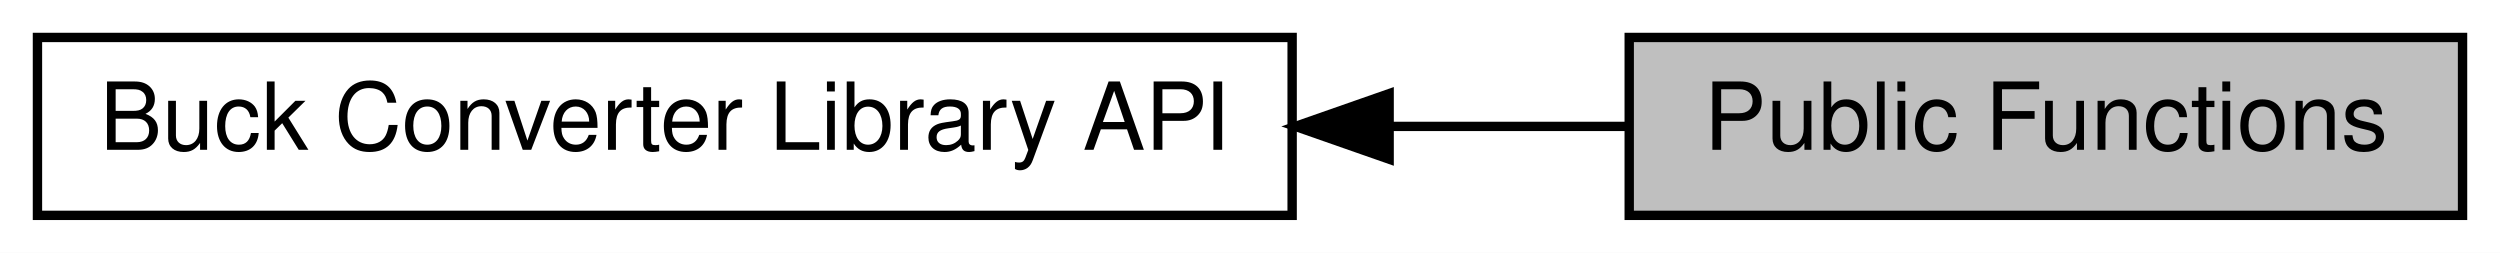
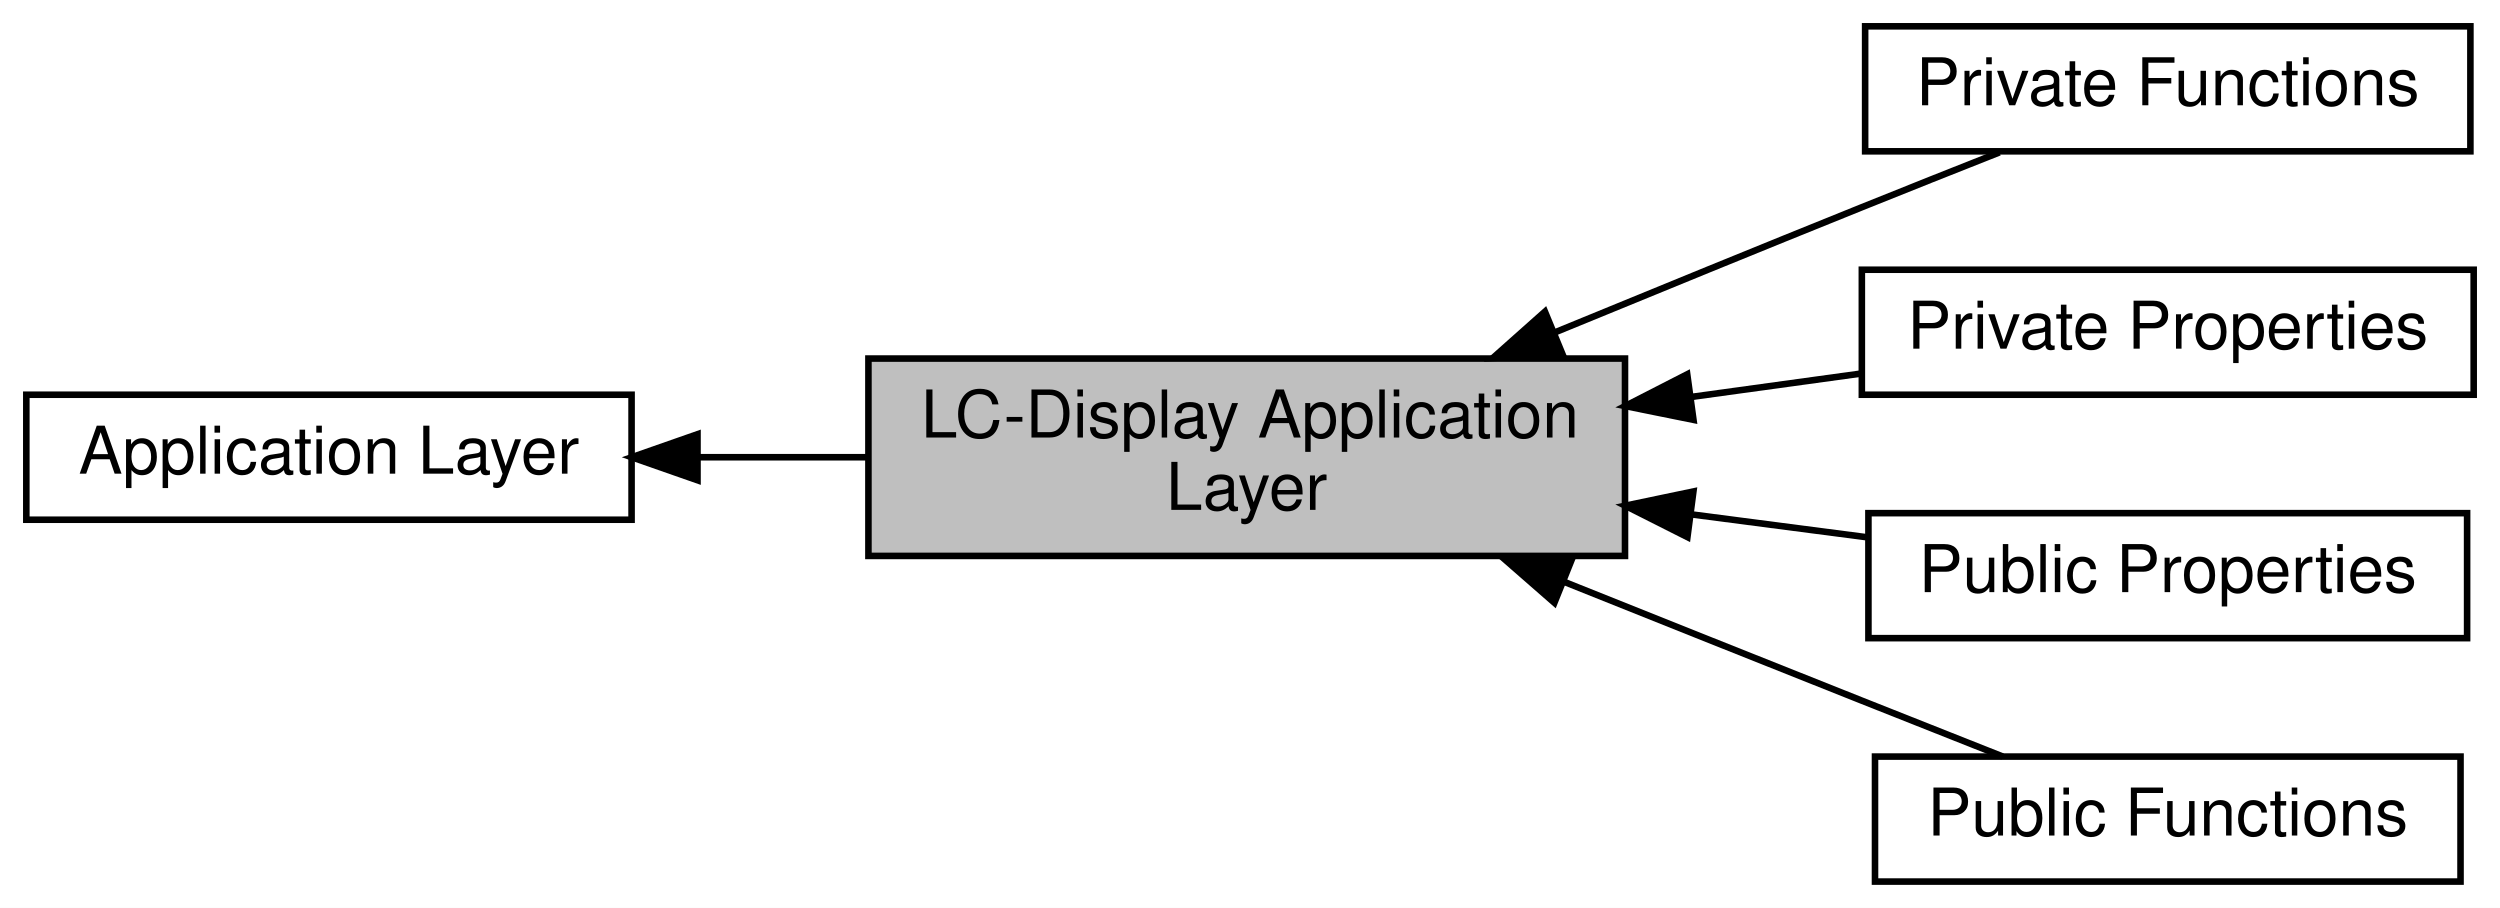
- <svg xmlns="http://www.w3.org/2000/svg" xmlns:xlink="http://www.w3.org/1999/xlink" width="267pt" height="27pt" viewBox="0.00 0.00 267.00 27.00">
-   <g id="graph0" class="graph" transform="scale(1 1) rotate(0) translate(4 23)">
-     <polygon fill="white" stroke="transparent" points="-4,4 -4,-23 263,-23 263,4 -4,4" />
+ <svg xmlns="http://www.w3.org/2000/svg" xmlns:xlink="http://www.w3.org/1999/xlink" width="380pt" height="138pt" viewBox="0.00 0.00 380.00 138.00">
+   <g id="graph0" class="graph" transform="scale(1 1) rotate(0) translate(4 134)">
+     <polygon fill="white" stroke="transparent" points="-4,4 -4,-134 376,-134 376,4 -4,4" />
    <g id="node1" class="node">
      <g id="a_node1">
-         <a xlink:title="Public functions of the second library layer.">
-           <polygon fill="#bfbfbf" stroke="black" points="259,-19 170,-19 170,0 259,0 259,-19" />
-           <text text-anchor="middle" x="214.5" y="-7" font-family="Helvetica,sans-Serif" font-size="10.00">Public Functions</text>
+         <a xlink:href="a00471.html" target="_top" xlink:title="Private functions of the LC display task.">
+           <polygon fill="white" stroke="black" points="371.5,-130 279.5,-130 279.5,-111 371.5,-111 371.5,-130" />
+           <text text-anchor="middle" x="325.5" y="-118" font-family="Helvetica,sans-Serif" font-size="10.00">Private Functions</text>
        </a>
      </g>
    </g>
    <g id="node2" class="node">
      <g id="a_node2">
-         <a xlink:href="a00467.html" target="_top" xlink:title=" ">
-           <polygon fill="white" stroke="black" points="134,-19 0,-19 0,0 134,0 134,-19" />
-           <text text-anchor="middle" x="67" y="-7" font-family="Helvetica,sans-Serif" font-size="10.00">Buck Converter Library API</text>
+         <a xlink:href="a00566.html" target="_top" xlink:title="Task Layer.">
+           <polygon fill="white" stroke="black" points="92,-74 0,-74 0,-55 92,-55 92,-74" />
+           <text text-anchor="middle" x="46" y="-62" font-family="Helvetica,sans-Serif" font-size="10.00">Application Layer</text>
+         </a>
+       </g>
+     </g>
+     <g id="node3" class="node">
+       <g id="a_node3">
+         <a xlink:title=" ">
+           <polygon fill="#bfbfbf" stroke="black" points="243,-79.5 128,-79.5 128,-49.5 243,-49.5 243,-79.5" />
+           <text text-anchor="start" x="136" y="-67.5" font-family="Helvetica,sans-Serif" font-size="10.00">LC-Display Application</text>
+           <text text-anchor="middle" x="185.5" y="-56.5" font-family="Helvetica,sans-Serif" font-size="10.00"> Layer</text>
        </a>
      </g>
    </g>
    <g id="edge1" class="edge">
-       <path fill="none" stroke="black" d="M144.51,-9.5C153.15,-9.5 161.71,-9.5 169.72,-9.5" />
-       <polygon fill="black" stroke="black" points="144.36,-6 134.36,-9.5 144.36,-13 144.36,-6" />
+       <path fill="none" stroke="black" d="M102.15,-64.5C110.6,-64.5 119.34,-64.5 127.82,-64.5" />
+       <polygon fill="black" stroke="black" points="102.02,-61 92.02,-64.5 102.02,-68 102.02,-61" />
+     </g>
+     <g id="edge4" class="edge">
+       <path fill="none" stroke="black" d="M232.4,-83.5C247.25,-89.6 263.81,-96.38 279,-102.5 285.78,-105.23 293.13,-108.16 299.92,-110.84" />
+       <polygon fill="black" stroke="black" points="233.5,-80.16 222.92,-79.59 230.83,-86.63 233.5,-80.16" />
+     </g>
+     <g id="node4" class="node">
+       <g id="a_node4">
+         <a xlink:href="a00472.html" target="_top" xlink:title="Private properties of the LC display task.">
+           <polygon fill="white" stroke="black" points="372,-93 279,-93 279,-74 372,-74 372,-93" />
+           <text text-anchor="middle" x="325.5" y="-81" font-family="Helvetica,sans-Serif" font-size="10.00">Private Properties</text>
+         </a>
+       </g>
+     </g>
+     <g id="edge5" class="edge">
+       <path fill="none" stroke="black" d="M253.17,-73.68C261.85,-74.87 270.58,-76.08 278.81,-77.21" />
+       <polygon fill="black" stroke="black" points="253.41,-70.18 243.03,-72.28 252.46,-77.11 253.41,-70.18" />
+     </g>
+     <g id="node5" class="node">
+       <g id="a_node5">
+         <a xlink:href="a00470.html" target="_top" xlink:title="Public properties of the LC display task.">
+           <polygon fill="white" stroke="black" points="371,-56 280,-56 280,-37 371,-37 371,-56" />
+           <text text-anchor="middle" x="325.5" y="-44" font-family="Helvetica,sans-Serif" font-size="10.00">Public Properties</text>
+         </a>
+       </g>
+     </g>
+     <g id="edge3" class="edge">
+       <path fill="none" stroke="black" d="M253.13,-55.81C262.13,-54.64 271.18,-53.46 279.67,-52.35" />
+       <polygon fill="black" stroke="black" points="252.49,-52.36 243.03,-57.13 253.4,-59.3 252.49,-52.36" />
+     </g>
+     <g id="node6" class="node">
+       <g id="a_node6">
+         <a xlink:href="a00469.html" target="_top" xlink:title="Public functions of the LC display task.">
+           <polygon fill="white" stroke="black" points="370,-19 281,-19 281,0 370,0 370,-19" />
+           <text text-anchor="middle" x="325.5" y="-7" font-family="Helvetica,sans-Serif" font-size="10.00">Public Functions</text>
+         </a>
+       </g>
+     </g>
+     <g id="edge2" class="edge">
+       <path fill="none" stroke="black" d="M233.6,-45.62C248.15,-39.8 264.23,-33.37 279,-27.5 285.95,-24.74 293.49,-21.75 300.41,-19.01" />
+       <polygon fill="black" stroke="black" points="232.27,-42.38 224.29,-49.35 234.88,-48.88 232.27,-42.38" />
    </g>
  </g>
</svg>
